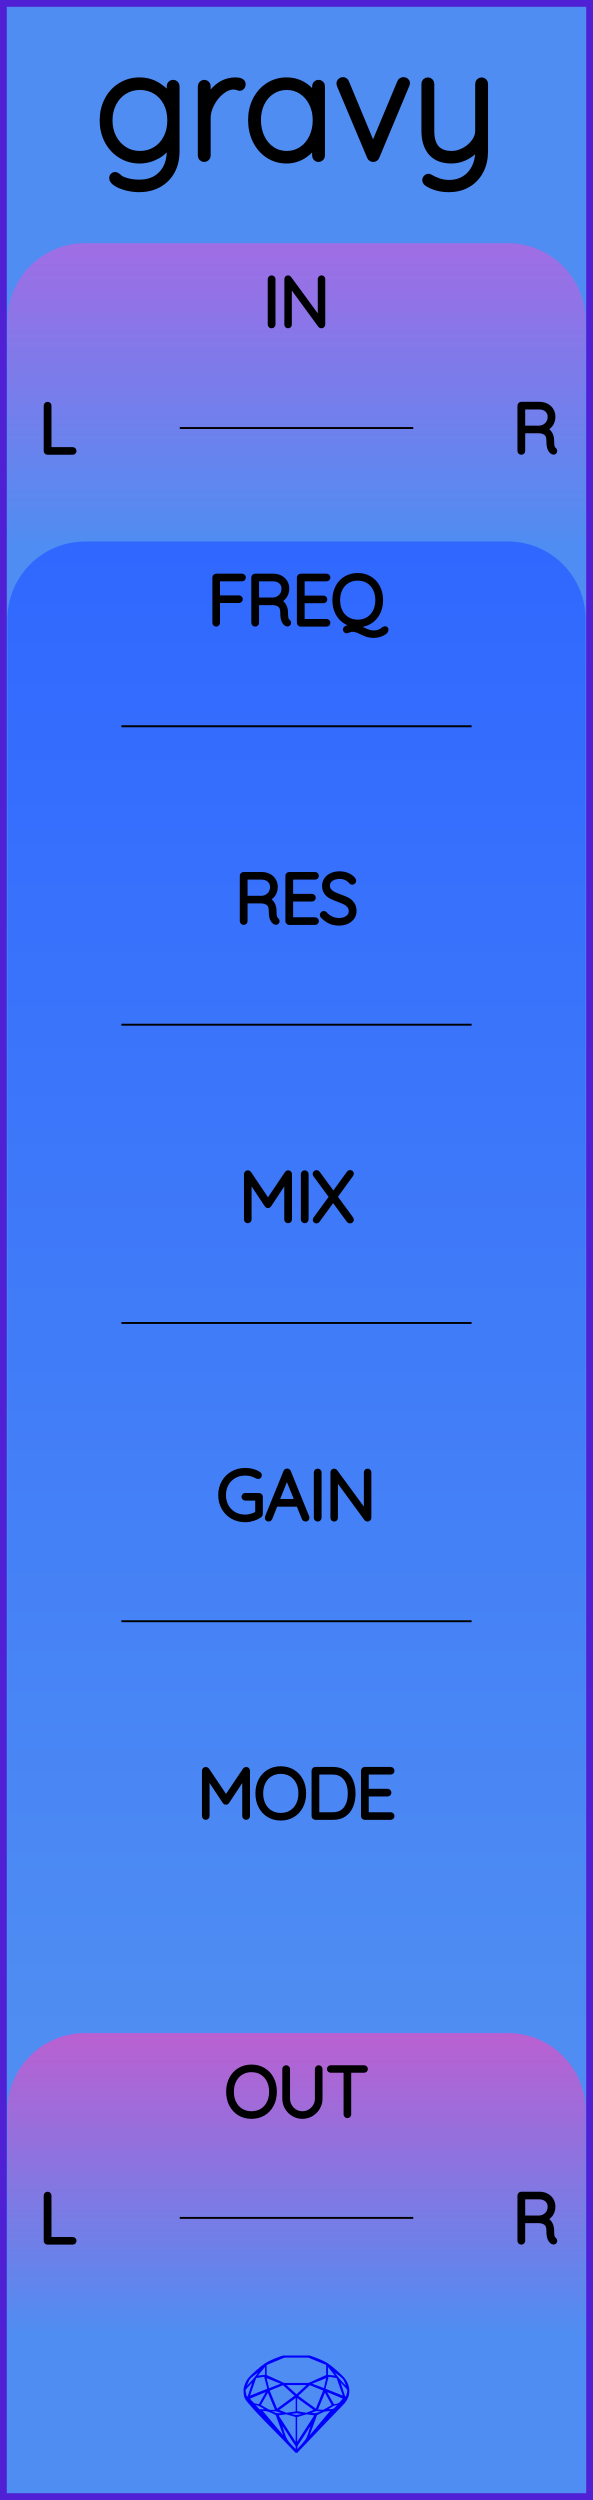
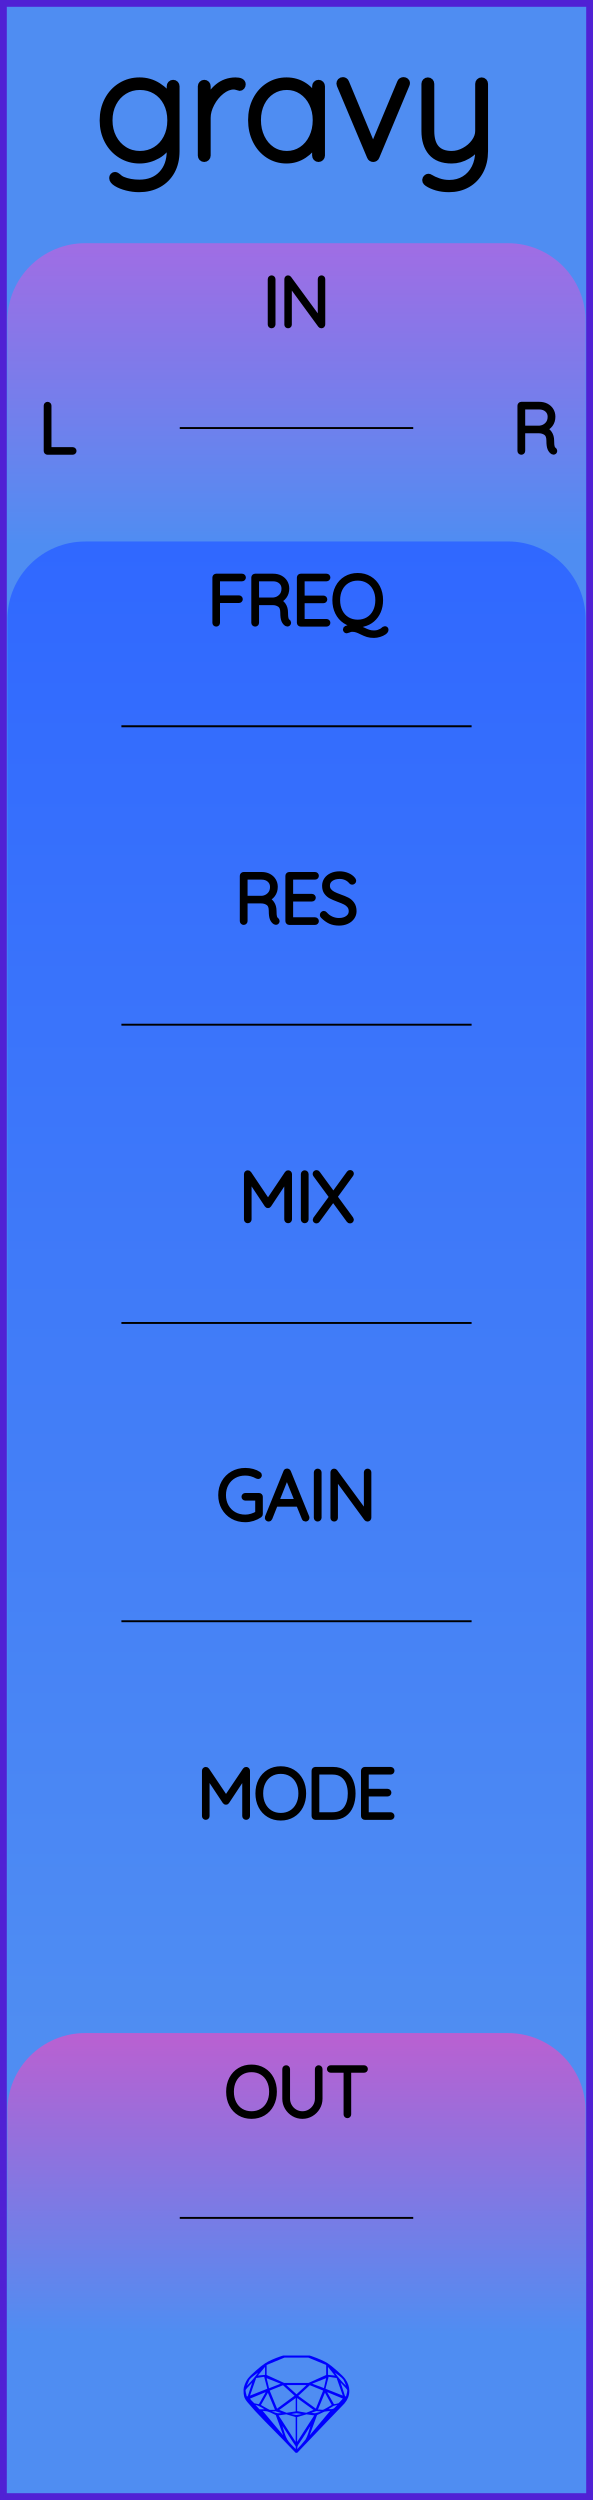
<svg xmlns="http://www.w3.org/2000/svg" width="30.48mm" height="128.50mm" viewBox="0 0 30.48 128.50">
  <g id="PanelLayer">
    <defs>
      <linearGradient id="gradient_in" x1="0" y1="12.5" x2="0" y2="28" gradientUnits="userSpaceOnUse">
        <stop style="stop-color:#a06de4;stop-opacity:1;" offset="0" />
        <stop style="stop-color:#4f8df2;stop-opacity:1;" offset="1" />
      </linearGradient>
      <linearGradient id="gradient_controls" x1="0" y1="27.833" x2="0" y2="104.667" gradientUnits="userSpaceOnUse">
        <stop style="stop-color:#3068ff;stop-opacity:1;" offset="0" />
        <stop style="stop-color:#4f8df2;stop-opacity:1;" offset="1" />
      </linearGradient>
      <linearGradient id="gradient_out" x1="0" y1="104.5" x2="0" y2="120" gradientUnits="userSpaceOnUse">
        <stop style="stop-color:#ba60d1;stop-opacity:1;" offset="0" />
        <stop style="stop-color:#4f8df2;stop-opacity:1;" offset="1" />
      </linearGradient>
    </defs>
    <rect id="border_rect" width="30.48" height="128.5" x="0" y="0" style="display:inline;fill:#4f8df2;fill-opacity:1;fill-rule:nonzero;stroke:#5021d4;stroke-width:0.7;stroke-linecap:round;stroke-linejoin:round;stroke-dasharray:none;stroke-opacity:1;image-rendering:auto" />
    <path id="model_name" d="M9.054 4.434V7.771Q9.054 8.361 8.814 8.795Q8.573 9.23 8.139 9.467Q7.704 9.703 7.145 9.703Q6.835 9.703 6.517 9.622Q6.198 9.54 5.993 9.412Q5.787 9.284 5.787 9.152Q5.787 9.09 5.822 9.052Q5.857 9.013 5.919 9.013Q5.965 9.013 6.059 9.09Q6.167 9.199 6.299 9.253Q6.679 9.409 7.161 9.409Q7.89 9.409 8.317 8.958Q8.744 8.508 8.744 7.771V7.235Q8.534 7.732 8.096 7.981Q7.657 8.229 7.176 8.229Q6.648 8.229 6.218 7.961Q5.787 7.693 5.542 7.228Q5.298 6.762 5.298 6.188Q5.298 5.613 5.542 5.148Q5.787 4.682 6.218 4.418Q6.648 4.154 7.176 4.154Q7.696 4.154 8.127 4.43Q8.558 4.705 8.744 5.093V4.434Q8.744 4.372 8.787 4.325Q8.829 4.278 8.899 4.278Q8.969 4.278 9.012 4.325Q9.054 4.372 9.054 4.434ZM8.775 6.188Q8.775 5.675 8.569 5.28Q8.364 4.884 8.003 4.667Q7.642 4.449 7.192 4.449Q6.742 4.449 6.381 4.674Q6.02 4.899 5.814 5.295Q5.608 5.691 5.608 6.188Q5.608 6.684 5.814 7.08Q6.02 7.476 6.381 7.705Q6.742 7.934 7.192 7.934Q7.642 7.934 8.003 7.713Q8.364 7.492 8.569 7.096Q8.775 6.7 8.775 6.188ZM12.454 4.333Q12.454 4.403 12.415 4.449Q12.376 4.496 12.314 4.496Q12.291 4.496 12.201 4.461Q12.112 4.426 12.011 4.426Q11.693 4.426 11.375 4.678Q11.057 4.93 10.855 5.315Q10.653 5.699 10.653 6.056V7.996Q10.653 8.058 10.607 8.105Q10.56 8.151 10.498 8.151Q10.428 8.151 10.385 8.105Q10.343 8.058 10.343 7.996V4.434Q10.343 4.372 10.389 4.325Q10.436 4.278 10.498 4.278Q10.568 4.278 10.611 4.325Q10.653 4.372 10.653 4.434V5.256Q10.832 4.783 11.208 4.472Q11.585 4.162 12.097 4.154Q12.454 4.154 12.454 4.333ZM16.528 4.434V7.996Q16.528 8.058 16.482 8.105Q16.435 8.151 16.373 8.151Q16.303 8.151 16.261 8.105Q16.218 8.058 16.218 7.996V7.298Q16.024 7.693 15.62 7.961Q15.217 8.229 14.728 8.229Q14.216 8.229 13.804 7.961Q13.393 7.693 13.16 7.224Q12.927 6.754 12.927 6.172Q12.927 5.598 13.164 5.136Q13.401 4.674 13.812 4.414Q14.223 4.154 14.728 4.154Q15.232 4.154 15.636 4.418Q16.039 4.682 16.218 5.124V4.434Q16.218 4.372 16.261 4.325Q16.303 4.278 16.373 4.278Q16.443 4.278 16.486 4.325Q16.528 4.372 16.528 4.434ZM16.249 6.172Q16.249 5.699 16.055 5.303Q15.861 4.907 15.515 4.678Q15.17 4.449 14.743 4.449Q14.316 4.449 13.971 4.67Q13.626 4.892 13.432 5.284Q13.238 5.675 13.238 6.172Q13.238 6.669 13.432 7.072Q13.626 7.476 13.967 7.705Q14.309 7.934 14.743 7.934Q15.17 7.934 15.515 7.705Q15.861 7.476 16.055 7.072Q16.249 6.669 16.249 6.172ZM20.898 4.263Q20.898 4.31 20.875 4.356L19.33 8.05Q19.315 8.097 19.272 8.124Q19.229 8.151 19.183 8.151Q19.136 8.151 19.093 8.124Q19.051 8.097 19.035 8.05L17.483 4.364Q17.467 4.317 17.467 4.294Q17.467 4.232 17.51 4.185Q17.553 4.139 17.63 4.139Q17.669 4.139 17.712 4.166Q17.755 4.193 17.77 4.24L19.175 7.616L20.587 4.24Q20.626 4.139 20.75 4.139Q20.797 4.139 20.847 4.174Q20.898 4.209 20.898 4.263ZM24.91 4.31V7.771Q24.91 8.353 24.674 8.792Q24.437 9.23 24.022 9.467Q23.607 9.703 23.079 9.703Q22.737 9.703 22.454 9.622Q22.171 9.54 21.977 9.409Q21.837 9.315 21.891 9.199Q21.946 9.106 22.023 9.106Q22.062 9.106 22.093 9.129Q22.279 9.246 22.539 9.335Q22.799 9.424 23.094 9.424Q23.537 9.424 23.878 9.215Q24.22 9.005 24.41 8.629Q24.6 8.252 24.6 7.771V7.422Q24.421 7.771 24.029 8Q23.637 8.229 23.218 8.229Q22.52 8.229 22.178 7.829Q21.837 7.429 21.837 6.731V4.31Q21.837 4.247 21.88 4.201Q21.922 4.154 21.992 4.154Q22.062 4.154 22.105 4.201Q22.147 4.247 22.147 4.31V6.731Q22.147 7.934 23.218 7.934Q23.552 7.934 23.874 7.759Q24.196 7.585 24.398 7.305Q24.6 7.026 24.6 6.731V4.31Q24.6 4.247 24.643 4.201Q24.685 4.154 24.755 4.154Q24.825 4.154 24.868 4.201Q24.91 4.247 24.91 4.31Z" style="display:inline;stroke:#000000;stroke-width:0.35;stroke-linecap:round;stroke-linejoin:bevel" />
    <path id="sapphire_gemstone" d="m 17.955,122.900 q 0,0.342 -0.243,0.631 -0.044,0.052 -0.204,0.215 -0.187,0.19 -0.785,0.813 l -1.444,1.513 q -0.019,0.003 -0.044,0.003 -0.028,0 -0.041,-0.003 -0.083,-0.083 -0.648,-0.675 -0.469,-0.474 -0.934,-0.948 -0.557,-0.568 -0.898,-0.981 -0.132,-0.16 -0.168,-0.298 -0.028,-0.102 -0.028,-0.342 0,-0.11 0.072,-0.289 0.066,-0.165 0.141,-0.265 0.119,-0.157 0.422,-0.424 0.284,-0.251 0.474,-0.375 0.273,-0.179 0.819,-0.367 0.096,-0.033 0.11,-0.033 h 1.361 q 0.011,0 0.105,0.033 0.568,0.201 0.824,0.367 0.165,0.105 0.474,0.378 0.322,0.284 0.422,0.422 0.215,0.295 0.215,0.626 z m -0.168,-0.273 q -0.033,-0.107 -0.135,-0.309 -0.072,-0.094 -0.209,-0.198 -0.119,-0.085 -0.234,-0.171 0.245,0.364 0.579,0.678 z m -0.573,-0.524 -0.358,-0.446 v 0.411 z m 0.637,0.758 q 0,-0.052 -0.342,-0.394 l 0.229,0.703 h 0.05 q 0.063,-0.218 0.063,-0.309 z m -0.232,0.273 -0.317,-0.904 -0.411,-0.063 -0.16,0.615 z m 0.003,0.154 -0.772,-0.32 h -0.03 l 0.345,0.606 q 0.08,-0.003 0.234,-0.047 0.025,-0.014 0.223,-0.24 z m -0.857,-1.05 -0.719,0.284 0.604,0.226 z m 0,-0.163 v -0.515 l -0.918,-0.38 h -1.224 l -0.918,0.38 v 0.515 l 0.898,0.408 h 1.254 z m 0.573,1.538 q -0.069,0.011 -0.198,0.052 -0.085,0.055 -0.259,0.163 0.019,0 0.063,0.003 0.041,0 0.063,0 0.119,0 0.19,-0.069 0.072,-0.072 0.141,-0.149 z m -0.289,0.003 -0.347,-0.631 -0.364,0.879 q 0.025,-0.017 0.066,-0.017 0.03,0 0.085,0.011 0.058,0.008 0.088,0.008 0.05,0 0.229,-0.107 0.229,-0.138 0.243,-0.143 z m -0.441,-0.741 -0.684,-0.276 -0.593,0.548 0.904,0.656 z m -0.854,-0.284 h -1.036 l 0.524,0.474 z m 0.75,1.367 q -0.229,-0.03 -0.229,-0.03 -0.036,0 -0.273,0.094 l 0.19,0.019 q 0.011,0 0.311,-0.083 z m -0.389,-0.088 -0.843,-0.612 v 0.675 l 0.471,0.083 z m 0.854,0.05 q -0.099,0.006 -0.295,0.039 -0.011,0.003 -0.378,0.176 -0.13,0.347 -0.38,1.042 z m -2.544,-1.397 -0.719,-0.284 0.124,0.518 z m -0.802,-0.455 v -0.411 l -0.367,0.446 z m 1.516,1.072 -0.593,-0.54 -0.684,0.276 0.38,0.929 z m 0.369,0.943 q -0.033,-0.003 -0.135,-0.025 -0.085,-0.017 -0.138,-0.017 -0.052,0 -0.138,0.017 -0.102,0.022 -0.135,0.025 0.265,0.047 0.273,0.047 0.008,0 0.273,-0.047 z m -0.309,-0.138 v -0.686 l -0.843,0.612 0.372,0.146 z m 0.951,0.207 -0.397,-0.055 -0.48,0.141 v 1.276 z m -2.888,-2.202 q -0.119,0.085 -0.234,0.174 -0.146,0.107 -0.209,0.196 -0.044,0.105 -0.135,0.314 0.369,-0.364 0.579,-0.684 z m 0.477,0.832 -0.16,-0.615 -0.411,0.063 -0.317,0.904 z m 0.394,1.083 -0.364,-0.879 -0.356,0.631 q 0.435,0.251 0.452,0.251 0.091,0 0.267,-0.003 z m 1.822,0.83 q -0.132,0.212 -0.405,0.634 -0.077,0.107 -0.22,0.328 -0.058,0.105 -0.055,0.226 0.16,-0.152 0.433,-0.496 0.077,-0.13 0.141,-0.339 0.055,-0.176 0.107,-0.353 z m -1.494,-0.661 -0.27,-0.088 -0.008,-0.011 q -0.025,0 -0.107,0.011 -0.066,0.006 -0.107,0.006 0.273,0.091 0.311,0.091 0.025,0 0.182,-0.008 z m -0.81,-1.064 h -0.03 l -0.772,0.32 q 0.066,0.097 0.223,0.24 0.077,0.014 0.234,0.047 z m -0.689,-0.502 q -0.342,0.347 -0.342,0.394 0,0.08 0.063,0.309 h 0.05 z m 2.235,3.045 v -1.276 l -0.48,-0.141 -0.397,0.055 z m -1.607,-1.676 q -0.256,-0.182 -0.458,-0.223 0.066,0.077 0.204,0.223 z m 1.61,2.045 v -0.138 l -0.684,-1.05 q 0.052,0.176 0.107,0.353 0.063,0.209 0.141,0.339 0.069,0.119 0.204,0.259 0.116,0.119 0.232,0.237 z m -0.645,-0.706 q -0.116,-0.328 -0.38,-1.042 -0.135,-0.066 -0.273,-0.13 -0.16,-0.072 -0.289,-0.072 -0.052,0 -0.11,-0.014 z" style="stroke-width:0;fill:#0000ff;stroke:#2e2114;stroke-linecap:square;stroke-opacity:1" />
    <path id="in_art" d="M 0.38,28.00 L 0.38,16.50 A 4 4 0 0 1 4.38 12.5 L 26.10,12.50 A 4 4 0 0 1 30.1 16.5 L 30.10,12.50 L 30.10,28.00 z" style="fill:url(#gradient_in);fill-opacity:1;stroke-width:0;" />
    <path id="controls_art" d="M 0.38,104.67 L 0.38,31.83 A 4 4 0 0 1 4.38 27.833 L 26.10,27.83 A 4 4 0 0 1 30.1 31.833 L 30.10,27.83 L 30.10,104.67 z" style="fill:url(#gradient_controls);fill-opacity:1;stroke-width:0;" />
    <path id="out_art" d="M 0.38,120.00 L 0.38,108.50 A 4 4 0 0 1 4.38 104.5 L 26.10,104.50 A 4 4 0 0 1 30.1 108.5 L 30.10,104.50 L 30.10,120.00 z" style="fill:url(#gradient_out);fill-opacity:1;stroke-width:0;" />
    <path d="M13.961 16.749Q13.926 16.749 13.906 16.728Q13.887 16.706 13.887 16.675V14.354Q13.887 14.322 13.908 14.301Q13.929 14.279 13.961 14.279Q13.993 14.279 14.014 14.301Q14.035 14.322 14.035 14.354V16.675Q14.032 16.706 14.011 16.728Q13.989 16.749 13.961 16.749ZM16.593 14.346V16.671Q16.593 16.71 16.572 16.729Q16.551 16.749 16.519 16.749Q16.483 16.749 16.462 16.721L14.875 14.551V16.689Q14.875 16.714 14.855 16.731Q14.836 16.749 14.808 16.749Q14.776 16.749 14.758 16.731Q14.741 16.714 14.741 16.689V14.35Q14.741 14.315 14.76 14.297Q14.78 14.279 14.804 14.279Q14.836 14.279 14.857 14.304L16.459 16.488V14.346Q16.459 14.318 16.478 14.299Q16.498 14.279 16.526 14.279Q16.558 14.279 16.575 14.299Q16.593 14.318 16.593 14.346Z" style="stroke:#000000;stroke-width:0.25;stroke-linecap:round;stroke-linejoin:bevel" />
    <path d="M3.808 23.178Q3.808 23.21 3.787 23.229Q3.765 23.249 3.737 23.249H2.443Q2.411 23.249 2.391 23.228Q2.372 23.206 2.372 23.178V20.85Q2.372 20.822 2.393 20.801Q2.414 20.779 2.446 20.779Q2.478 20.779 2.499 20.801Q2.52 20.822 2.52 20.85V23.108H3.737Q3.765 23.108 3.787 23.129Q3.808 23.15 3.808 23.178Z" style="stroke:#000000;stroke-width:0.25;stroke-linecap:round;stroke-linejoin:bevel" />
    <path d="M28.517 23.175Q28.517 23.206 28.498 23.226Q28.478 23.245 28.45 23.245Q28.429 23.245 28.418 23.238Q28.323 23.185 28.267 23.06Q28.21 22.935 28.21 22.649Q28.21 22.36 28.055 22.252Q27.9 22.145 27.695 22.145H26.87V23.178Q26.87 23.206 26.849 23.228Q26.827 23.249 26.796 23.249Q26.764 23.249 26.743 23.228Q26.722 23.206 26.722 23.178V20.85Q26.722 20.822 26.743 20.801Q26.764 20.779 26.792 20.779H27.723Q27.928 20.779 28.087 20.862Q28.246 20.945 28.334 21.09Q28.422 21.235 28.422 21.418Q28.422 21.654 28.297 21.824Q28.172 21.993 27.97 22.053Q28.14 22.106 28.249 22.263Q28.358 22.42 28.358 22.649Q28.358 22.886 28.388 22.979Q28.418 23.072 28.478 23.111Q28.517 23.136 28.517 23.175ZM27.741 22.003Q27.963 21.982 28.119 21.827Q28.274 21.672 28.274 21.421Q28.274 21.203 28.119 21.062Q27.963 20.921 27.706 20.921H26.87V22.003Z" style="stroke:#000000;stroke-width:0.25;stroke-linecap:round;stroke-linejoin:bevel" />
    <path d="M12.928 108.784Q12.585 108.784 12.317 108.624Q12.049 108.463 11.899 108.174Q11.749 107.885 11.749 107.514Q11.749 107.144 11.899 106.854Q12.049 106.565 12.317 106.405Q12.585 106.244 12.928 106.244Q13.27 106.244 13.538 106.405Q13.806 106.565 13.956 106.854Q14.106 107.144 14.106 107.514Q14.106 107.885 13.956 108.174Q13.806 108.463 13.538 108.624Q13.27 108.784 12.928 108.784ZM12.928 106.385Q12.628 106.385 12.393 106.526Q12.159 106.667 12.028 106.925Q11.897 107.183 11.897 107.514Q11.897 107.846 12.028 108.103Q12.159 108.361 12.393 108.502Q12.628 108.643 12.928 108.643Q13.227 108.643 13.462 108.502Q13.697 108.361 13.827 108.103Q13.958 107.846 13.958 107.514Q13.958 107.183 13.827 106.925Q13.697 106.667 13.462 106.526Q13.227 106.385 12.928 106.385ZM16.452 106.35V107.874Q16.452 108.121 16.328 108.329Q16.205 108.537 15.997 108.661Q15.789 108.784 15.545 108.784Q15.298 108.784 15.09 108.661Q14.882 108.537 14.758 108.329Q14.635 108.121 14.635 107.874V106.35Q14.635 106.318 14.656 106.299Q14.677 106.279 14.709 106.279Q14.741 106.279 14.762 106.301Q14.783 106.322 14.783 106.35V107.874Q14.783 108.082 14.886 108.258Q14.988 108.435 15.162 108.539Q15.337 108.643 15.545 108.643Q15.753 108.643 15.928 108.539Q16.102 108.435 16.207 108.258Q16.311 108.082 16.311 107.874V106.35Q16.311 106.322 16.33 106.301Q16.349 106.279 16.381 106.279Q16.413 106.279 16.432 106.301Q16.452 106.322 16.452 106.35ZM18.784 106.346Q18.784 106.378 18.764 106.396Q18.745 106.413 18.713 106.413H17.926V108.678Q17.926 108.707 17.905 108.728Q17.884 108.749 17.856 108.749Q17.824 108.749 17.805 108.728Q17.785 108.707 17.785 108.678V106.413H16.999Q16.97 106.413 16.949 106.394Q16.928 106.375 16.928 106.346Q16.928 106.318 16.949 106.299Q16.97 106.279 16.999 106.279H18.713Q18.741 106.279 18.762 106.299Q18.784 106.318 18.784 106.346Z" style="stroke:#000000;stroke-width:0.25;stroke-linecap:round;stroke-linejoin:bevel" />
-     <path d="M3.808 115.178Q3.808 115.21 3.787 115.229Q3.765 115.249 3.737 115.249H2.443Q2.411 115.249 2.391 115.228Q2.372 115.207 2.372 115.178V112.85Q2.372 112.822 2.393 112.801Q2.414 112.779 2.446 112.779Q2.478 112.779 2.499 112.801Q2.52 112.822 2.52 112.85V115.108H3.737Q3.765 115.108 3.787 115.129Q3.808 115.15 3.808 115.178Z" style="stroke:#000000;stroke-width:0.25;stroke-linecap:round;stroke-linejoin:bevel" />
-     <path d="M28.517 115.175Q28.517 115.207 28.498 115.226Q28.478 115.245 28.45 115.245Q28.429 115.245 28.418 115.238Q28.323 115.185 28.267 115.06Q28.21 114.935 28.21 114.649Q28.21 114.36 28.055 114.252Q27.9 114.145 27.695 114.145H26.87V115.178Q26.87 115.207 26.849 115.228Q26.827 115.249 26.796 115.249Q26.764 115.249 26.743 115.228Q26.722 115.207 26.722 115.178V112.85Q26.722 112.822 26.743 112.801Q26.764 112.779 26.792 112.779H27.723Q27.928 112.779 28.087 112.862Q28.246 112.945 28.334 113.09Q28.422 113.234 28.422 113.418Q28.422 113.654 28.297 113.824Q28.172 113.993 27.97 114.053Q28.14 114.106 28.249 114.263Q28.358 114.42 28.358 114.649Q28.358 114.885 28.388 114.979Q28.418 115.072 28.478 115.111Q28.517 115.136 28.517 115.175ZM27.741 114.004Q27.963 113.982 28.119 113.827Q28.274 113.672 28.274 113.421Q28.274 113.203 28.119 113.062Q27.963 112.921 27.706 112.921H26.87V114.004Z" style="stroke:#000000;stroke-width:0.25;stroke-linecap:round;stroke-linejoin:bevel" />
    <path d="M12.725 91.017V93.345Q12.725 93.373 12.702 93.394Q12.679 93.415 12.651 93.415Q12.619 93.415 12.598 93.394Q12.576 93.373 12.576 93.345V91.235L11.666 92.611Q11.649 92.639 11.617 92.639Q11.578 92.639 11.56 92.611L10.647 91.232V93.345Q10.647 93.373 10.626 93.394Q10.604 93.415 10.576 93.415Q10.544 93.415 10.525 93.394Q10.506 93.373 10.506 93.345V91.017Q10.506 90.992 10.525 90.969Q10.544 90.946 10.573 90.946Q10.619 90.946 10.64 90.978L11.617 92.431L12.594 90.978Q12.622 90.939 12.661 90.946Q12.689 90.95 12.707 90.969Q12.725 90.988 12.725 91.017ZM14.432 93.451Q14.09 93.451 13.822 93.29Q13.554 93.13 13.404 92.841Q13.254 92.551 13.254 92.181Q13.254 91.81 13.404 91.521Q13.554 91.232 13.822 91.071Q14.09 90.911 14.432 90.911Q14.774 90.911 15.042 91.071Q15.311 91.232 15.46 91.521Q15.61 91.81 15.61 92.181Q15.61 92.551 15.46 92.841Q15.311 93.13 15.042 93.29Q14.774 93.451 14.432 93.451ZM14.432 91.052Q14.132 91.052 13.898 91.193Q13.663 91.334 13.533 91.592Q13.402 91.849 13.402 92.181Q13.402 92.512 13.533 92.77Q13.663 93.027 13.898 93.169Q14.132 93.31 14.432 93.31Q14.732 93.31 14.967 93.169Q15.201 93.027 15.332 92.77Q15.462 92.512 15.462 92.181Q15.462 91.849 15.332 91.592Q15.201 91.334 14.967 91.193Q14.732 91.052 14.432 91.052ZM18.15 92.181Q18.15 92.53 18.039 92.809Q17.928 93.087 17.699 93.251Q17.47 93.415 17.127 93.415H16.21Q16.182 93.415 16.161 93.394Q16.14 93.373 16.14 93.345V91.017Q16.14 90.988 16.161 90.967Q16.182 90.946 16.21 90.946H17.127Q17.466 90.946 17.697 91.115Q17.928 91.285 18.039 91.565Q18.15 91.846 18.15 92.181ZM18.002 92.181Q18.002 91.881 17.905 91.632Q17.808 91.383 17.605 91.235Q17.402 91.087 17.092 91.087H16.288V93.274H17.092Q17.551 93.274 17.776 92.973Q18.002 92.671 18.002 92.181ZM20.151 93.345Q20.151 93.377 20.13 93.396Q20.108 93.415 20.08 93.415H18.75Q18.722 93.415 18.701 93.394Q18.68 93.373 18.68 93.345V91.017Q18.68 90.988 18.701 90.967Q18.722 90.946 18.75 90.946H20.08Q20.108 90.946 20.13 90.967Q20.151 90.988 20.151 91.017Q20.151 91.048 20.13 91.068Q20.108 91.087 20.08 91.087H18.828V92.071H19.921Q19.95 92.071 19.971 92.093Q19.992 92.114 19.992 92.142Q19.992 92.174 19.971 92.193Q19.95 92.213 19.921 92.213H18.828V93.274H20.08Q20.108 93.274 20.13 93.296Q20.151 93.317 20.151 93.345Z" style="stroke:#000000;stroke-width:0.25;stroke-linecap:round;stroke-linejoin:bevel" />
    <path d="M 9.24,22.00 L 21.24,22.00 z " style="stroke:#000000;stroke-width:0.1;stroke-linecap:round;stroke-linejoin:bevel;stroke-dasharray:none" />
    <path d="M 9.24,114.00 L 21.24,114.00 z " style="stroke:#000000;stroke-width:0.1;stroke-linecap:round;stroke-linejoin:bevel;stroke-dasharray:none" />
    <path d="M12.513 29.683Q12.513 29.715 12.492 29.734Q12.471 29.754 12.443 29.754H11.183V30.727H12.284Q12.312 30.727 12.333 30.749Q12.354 30.77 12.354 30.798Q12.354 30.83 12.333 30.849Q12.312 30.869 12.284 30.869H11.183V32.012Q11.183 32.04 11.164 32.061Q11.144 32.082 11.113 32.082Q11.081 32.082 11.061 32.061Q11.042 32.04 11.042 32.012V29.683Q11.042 29.655 11.063 29.634Q11.084 29.613 11.113 29.613H12.443Q12.471 29.613 12.492 29.634Q12.513 29.655 12.513 29.683ZM14.838 32.008Q14.838 32.04 14.818 32.059Q14.799 32.079 14.771 32.079Q14.75 32.079 14.739 32.072Q14.644 32.019 14.587 31.893Q14.531 31.768 14.531 31.482Q14.531 31.193 14.376 31.086Q14.22 30.978 14.016 30.978H13.19V32.012Q13.19 32.04 13.169 32.061Q13.148 32.082 13.116 32.082Q13.085 32.082 13.063 32.061Q13.042 32.04 13.042 32.012V29.683Q13.042 29.655 13.063 29.634Q13.085 29.613 13.113 29.613H14.044Q14.249 29.613 14.407 29.696Q14.566 29.779 14.654 29.923Q14.743 30.068 14.743 30.251Q14.743 30.488 14.617 30.657Q14.492 30.826 14.291 30.886Q14.46 30.939 14.57 31.096Q14.679 31.253 14.679 31.482Q14.679 31.719 14.709 31.812Q14.739 31.906 14.799 31.945Q14.838 31.969 14.838 32.008ZM14.062 30.837Q14.284 30.816 14.439 30.66Q14.594 30.505 14.594 30.255Q14.594 30.036 14.439 29.895Q14.284 29.754 14.026 29.754H13.19V30.837ZM16.856 32.012Q16.856 32.043 16.835 32.063Q16.813 32.082 16.785 32.082H15.455Q15.427 32.082 15.406 32.061Q15.385 32.04 15.385 32.012V29.683Q15.385 29.655 15.406 29.634Q15.427 29.613 15.455 29.613H16.785Q16.813 29.613 16.835 29.634Q16.856 29.655 16.856 29.683Q16.856 29.715 16.835 29.734Q16.813 29.754 16.785 29.754H15.533V30.738H16.626Q16.655 30.738 16.676 30.759Q16.697 30.78 16.697 30.809Q16.697 30.84 16.676 30.86Q16.655 30.879 16.626 30.879H15.533V31.941H16.785Q16.813 31.941 16.835 31.962Q16.856 31.983 16.856 32.012ZM19.844 32.371Q19.844 32.438 19.745 32.507Q19.646 32.576 19.5 32.62Q19.353 32.664 19.223 32.664Q19.029 32.664 18.895 32.622Q18.761 32.58 18.588 32.495Q18.443 32.421 18.337 32.386Q18.232 32.35 18.094 32.35Q18.045 32.35 18.004 32.363Q17.963 32.375 17.907 32.4Q17.843 32.428 17.822 32.428Q17.794 32.428 17.773 32.407Q17.752 32.386 17.752 32.354Q17.752 32.312 17.791 32.294L18.306 32.114Q17.985 32.096 17.736 31.93Q17.487 31.765 17.348 31.484Q17.209 31.204 17.209 30.847Q17.209 30.477 17.358 30.188Q17.508 29.898 17.776 29.738Q18.045 29.577 18.387 29.577Q18.729 29.577 18.997 29.738Q19.265 29.898 19.415 30.188Q19.565 30.477 19.565 30.847Q19.565 31.165 19.454 31.422Q19.343 31.68 19.14 31.853Q18.937 32.026 18.672 32.086L18.239 32.227Q18.348 32.237 18.442 32.273Q18.535 32.308 18.666 32.371Q18.835 32.453 18.951 32.491Q19.068 32.53 19.223 32.53Q19.353 32.53 19.447 32.497Q19.54 32.463 19.629 32.414Q19.657 32.4 19.696 32.361Q19.717 32.34 19.74 32.326Q19.763 32.312 19.784 32.312Q19.812 32.312 19.828 32.327Q19.844 32.343 19.844 32.371ZM18.387 31.976Q18.687 31.976 18.921 31.835Q19.156 31.694 19.286 31.437Q19.417 31.179 19.417 30.847Q19.417 30.516 19.286 30.258Q19.156 30.001 18.921 29.86Q18.687 29.719 18.387 29.719Q18.087 29.719 17.852 29.86Q17.618 30.001 17.487 30.258Q17.357 30.516 17.357 30.847Q17.357 31.179 17.487 31.437Q17.618 31.694 17.852 31.835Q18.087 31.976 18.387 31.976Z" style="stroke:#000000;stroke-width:0.25;stroke-linecap:round;stroke-linejoin:bevel" />
    <path d="M 6.24,37.33 L 24.24,37.33 z " style="stroke:#000000;stroke-width:0.1;stroke-linecap:round;stroke-linejoin:bevel;stroke-dasharray:none" />
    <path d="M14.247 47.341Q14.247 47.373 14.227 47.393Q14.208 47.412 14.18 47.412Q14.159 47.412 14.148 47.405Q14.053 47.352 13.996 47.227Q13.94 47.102 13.94 46.816Q13.94 46.526 13.785 46.419Q13.63 46.311 13.425 46.311H12.6V47.345Q12.6 47.373 12.578 47.394Q12.557 47.416 12.525 47.416Q12.494 47.416 12.473 47.394Q12.451 47.373 12.451 47.345V45.017Q12.451 44.988 12.473 44.967Q12.494 44.946 12.522 44.946H13.453Q13.658 44.946 13.816 45.029Q13.975 45.112 14.063 45.257Q14.152 45.401 14.152 45.585Q14.152 45.821 14.026 45.99Q13.901 46.16 13.7 46.22Q13.87 46.273 13.979 46.429Q14.088 46.587 14.088 46.816Q14.088 47.052 14.118 47.146Q14.148 47.239 14.208 47.278Q14.247 47.303 14.247 47.341ZM13.471 46.17Q13.693 46.149 13.848 45.994Q14.004 45.839 14.004 45.588Q14.004 45.369 13.848 45.228Q13.693 45.087 13.435 45.087H12.6V46.17ZM16.265 47.345Q16.265 47.377 16.244 47.396Q16.223 47.416 16.194 47.416H14.864Q14.836 47.416 14.815 47.394Q14.794 47.373 14.794 47.345V45.017Q14.794 44.988 14.815 44.967Q14.836 44.946 14.864 44.946H16.194Q16.223 44.946 16.244 44.967Q16.265 44.988 16.265 45.017Q16.265 45.048 16.244 45.068Q16.223 45.087 16.194 45.087H14.942V46.071H16.035Q16.064 46.071 16.085 46.093Q16.106 46.114 16.106 46.142Q16.106 46.174 16.085 46.193Q16.064 46.212 16.035 46.212H14.942V47.274H16.194Q16.223 47.274 16.244 47.296Q16.265 47.317 16.265 47.345ZM16.586 47.08Q16.565 47.059 16.565 47.027Q16.565 46.999 16.589 46.973Q16.614 46.946 16.642 46.946Q16.674 46.946 16.702 46.978Q16.84 47.14 17.029 47.225Q17.217 47.31 17.425 47.31Q17.697 47.31 17.873 47.179Q18.05 47.049 18.05 46.833Q18.046 46.664 17.958 46.555Q17.87 46.445 17.741 46.38Q17.612 46.315 17.39 46.234Q17.147 46.142 17.011 46.071Q16.875 46.001 16.778 45.87Q16.681 45.74 16.681 45.528Q16.681 45.355 16.776 45.214Q16.872 45.073 17.048 44.992Q17.224 44.911 17.457 44.911Q17.665 44.911 17.852 44.987Q18.039 45.062 18.149 45.2Q18.184 45.249 18.184 45.274Q18.184 45.302 18.157 45.325Q18.131 45.348 18.099 45.348Q18.071 45.348 18.053 45.327Q17.955 45.2 17.799 45.126Q17.644 45.052 17.457 45.052Q17.189 45.052 17.011 45.179Q16.833 45.306 16.833 45.525Q16.833 45.676 16.919 45.782Q17.006 45.888 17.136 45.953Q17.267 46.019 17.461 46.089Q17.708 46.177 17.852 46.251Q17.997 46.325 18.099 46.467Q18.202 46.608 18.202 46.84Q18.202 47.003 18.106 47.144Q18.011 47.285 17.833 47.368Q17.655 47.451 17.425 47.451Q17.164 47.451 16.97 47.361Q16.776 47.271 16.586 47.08Z" style="stroke:#000000;stroke-width:0.25;stroke-linecap:round;stroke-linejoin:bevel" />
    <path d="M 6.24,52.67 L 24.24,52.67 z " style="stroke:#000000;stroke-width:0.1;stroke-linecap:round;stroke-linejoin:bevel;stroke-dasharray:none" />
    <path d="M14.884 60.35V62.678Q14.884 62.706 14.861 62.728Q14.838 62.749 14.81 62.749Q14.778 62.749 14.757 62.728Q14.736 62.706 14.736 62.678V60.569L13.825 61.944Q13.808 61.973 13.776 61.973Q13.737 61.973 13.72 61.944L12.806 60.565V62.678Q12.806 62.706 12.785 62.728Q12.764 62.749 12.735 62.749Q12.704 62.749 12.684 62.728Q12.665 62.706 12.665 62.678V60.35Q12.665 60.325 12.684 60.302Q12.704 60.279 12.732 60.279Q12.778 60.279 12.799 60.311L13.776 61.765L14.753 60.311Q14.781 60.272 14.82 60.279Q14.848 60.283 14.866 60.302Q14.884 60.322 14.884 60.35ZM15.663 62.749Q15.628 62.749 15.609 62.728Q15.589 62.706 15.589 62.675V60.353Q15.589 60.322 15.61 60.301Q15.632 60.279 15.663 60.279Q15.695 60.279 15.716 60.301Q15.737 60.322 15.737 60.353V62.675Q15.734 62.706 15.713 62.728Q15.692 62.749 15.663 62.749ZM18.045 62.647Q18.062 62.671 18.062 62.689Q18.062 62.721 18.041 62.74Q18.02 62.759 17.988 62.759Q17.949 62.759 17.932 62.731L17.124 61.63L16.32 62.731Q16.302 62.759 16.267 62.759Q16.235 62.759 16.217 62.74Q16.2 62.721 16.2 62.699Q16.2 62.682 16.217 62.654L17.046 61.521L16.21 60.382Q16.196 60.364 16.196 60.339Q16.196 60.308 16.217 60.288Q16.238 60.269 16.267 60.269Q16.309 60.269 16.327 60.297L17.134 61.401L17.939 60.294Q17.96 60.265 17.992 60.265Q18.023 60.265 18.043 60.281Q18.062 60.297 18.062 60.322Q18.062 60.346 18.045 60.371L17.216 61.514Z" style="stroke:#000000;stroke-width:0.25;stroke-linecap:round;stroke-linejoin:bevel" />
    <path d="M 6.24,68.00 L 24.24,68.00 z " style="stroke:#000000;stroke-width:0.1;stroke-linecap:round;stroke-linejoin:bevel;stroke-dasharray:none" />
    <path d="M13.384 76.936V77.821Q13.384 77.863 13.353 77.885Q13.19 77.994 12.998 78.056Q12.806 78.117 12.608 78.117Q12.245 78.117 11.957 77.953Q11.67 77.789 11.506 77.5Q11.342 77.211 11.342 76.847Q11.342 76.484 11.506 76.195Q11.67 75.906 11.957 75.742Q12.245 75.577 12.608 75.577Q12.806 75.577 12.984 75.625Q13.162 75.673 13.303 75.768Q13.335 75.789 13.335 75.828Q13.335 75.86 13.312 75.879Q13.289 75.898 13.268 75.898Q13.25 75.898 13.222 75.884Q12.926 75.719 12.608 75.719Q12.284 75.719 12.03 75.863Q11.776 76.008 11.633 76.265Q11.49 76.523 11.49 76.847Q11.49 77.172 11.633 77.43Q11.776 77.687 12.03 77.832Q12.284 77.976 12.608 77.976Q12.771 77.976 12.938 77.925Q13.106 77.874 13.243 77.789V77.006H12.608Q12.58 77.006 12.559 76.985Q12.538 76.964 12.538 76.936Q12.538 76.904 12.559 76.885Q12.58 76.865 12.608 76.865H13.314Q13.346 76.865 13.365 76.886Q13.384 76.907 13.384 76.936ZM15.78 78.015Q15.78 78.047 15.759 78.064Q15.737 78.082 15.706 78.082Q15.681 78.082 15.662 78.07Q15.642 78.058 15.635 78.036L15.339 77.31L15.342 77.317H14.161L13.875 78.036Q13.857 78.082 13.811 78.082Q13.78 78.082 13.76 78.064Q13.741 78.047 13.737 78.022Q13.734 78.008 13.741 77.987L14.69 75.651Q14.7 75.623 14.716 75.615Q14.732 75.606 14.757 75.606Q14.81 75.606 14.827 75.651L15.776 77.987Q15.78 77.998 15.78 78.015ZM14.217 77.175H15.286L14.746 75.846ZM16.33 78.082Q16.295 78.082 16.275 78.061Q16.256 78.04 16.256 78.008V75.687Q16.256 75.655 16.277 75.634Q16.298 75.613 16.33 75.613Q16.362 75.613 16.383 75.634Q16.404 75.655 16.404 75.687V78.008Q16.401 78.04 16.38 78.061Q16.358 78.082 16.33 78.082ZM18.962 75.68V78.005Q18.962 78.043 18.941 78.063Q18.919 78.082 18.888 78.082Q18.852 78.082 18.831 78.054L17.244 75.884V78.022Q17.244 78.047 17.224 78.064Q17.205 78.082 17.177 78.082Q17.145 78.082 17.127 78.064Q17.11 78.047 17.11 78.022V75.683Q17.11 75.648 17.129 75.63Q17.148 75.613 17.173 75.613Q17.205 75.613 17.226 75.637L18.828 77.821V75.68Q18.828 75.651 18.847 75.632Q18.867 75.613 18.895 75.613Q18.927 75.613 18.944 75.632Q18.962 75.651 18.962 75.68Z" style="stroke:#000000;stroke-width:0.25;stroke-linecap:round;stroke-linejoin:bevel" />
    <path d="M 6.24,83.33 L 24.24,83.33 z " style="stroke:#000000;stroke-width:0.1;stroke-linecap:round;stroke-linejoin:bevel;stroke-dasharray:none" />
  </g>
</svg>
